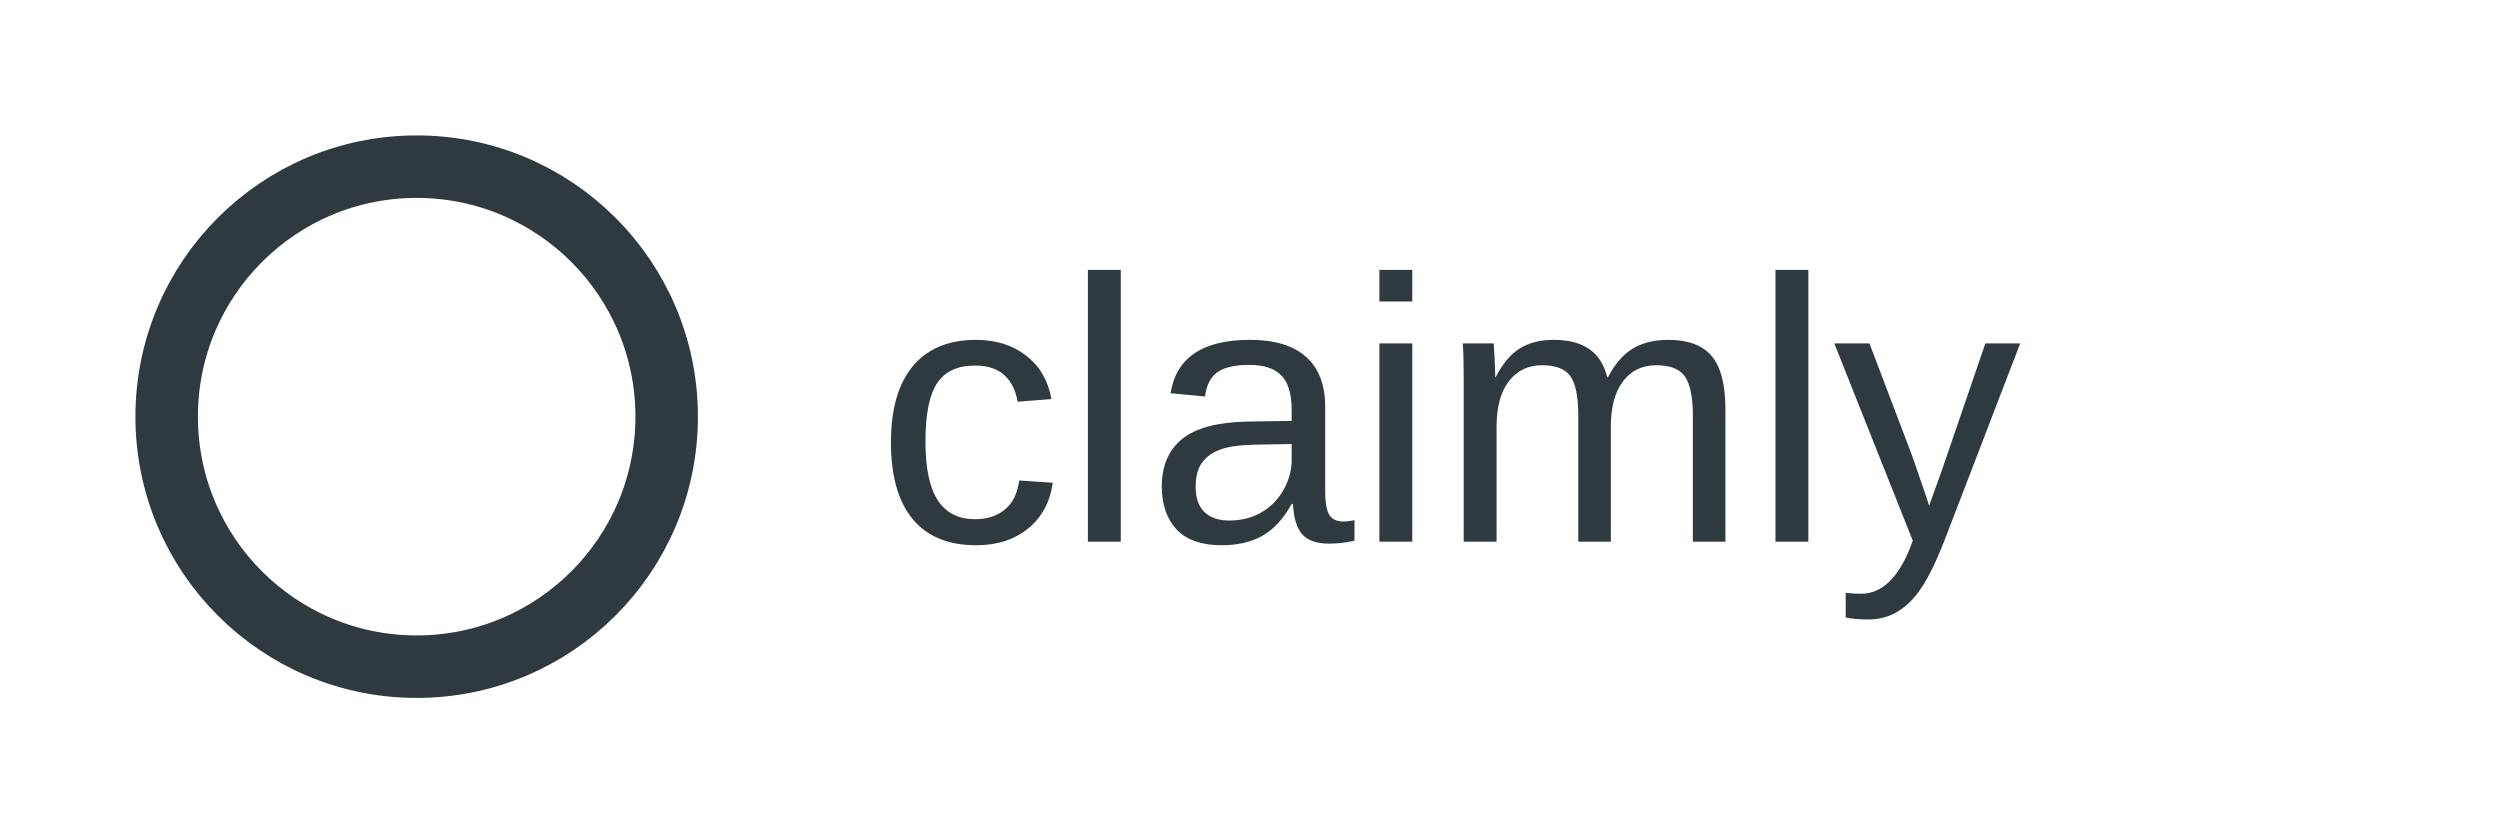
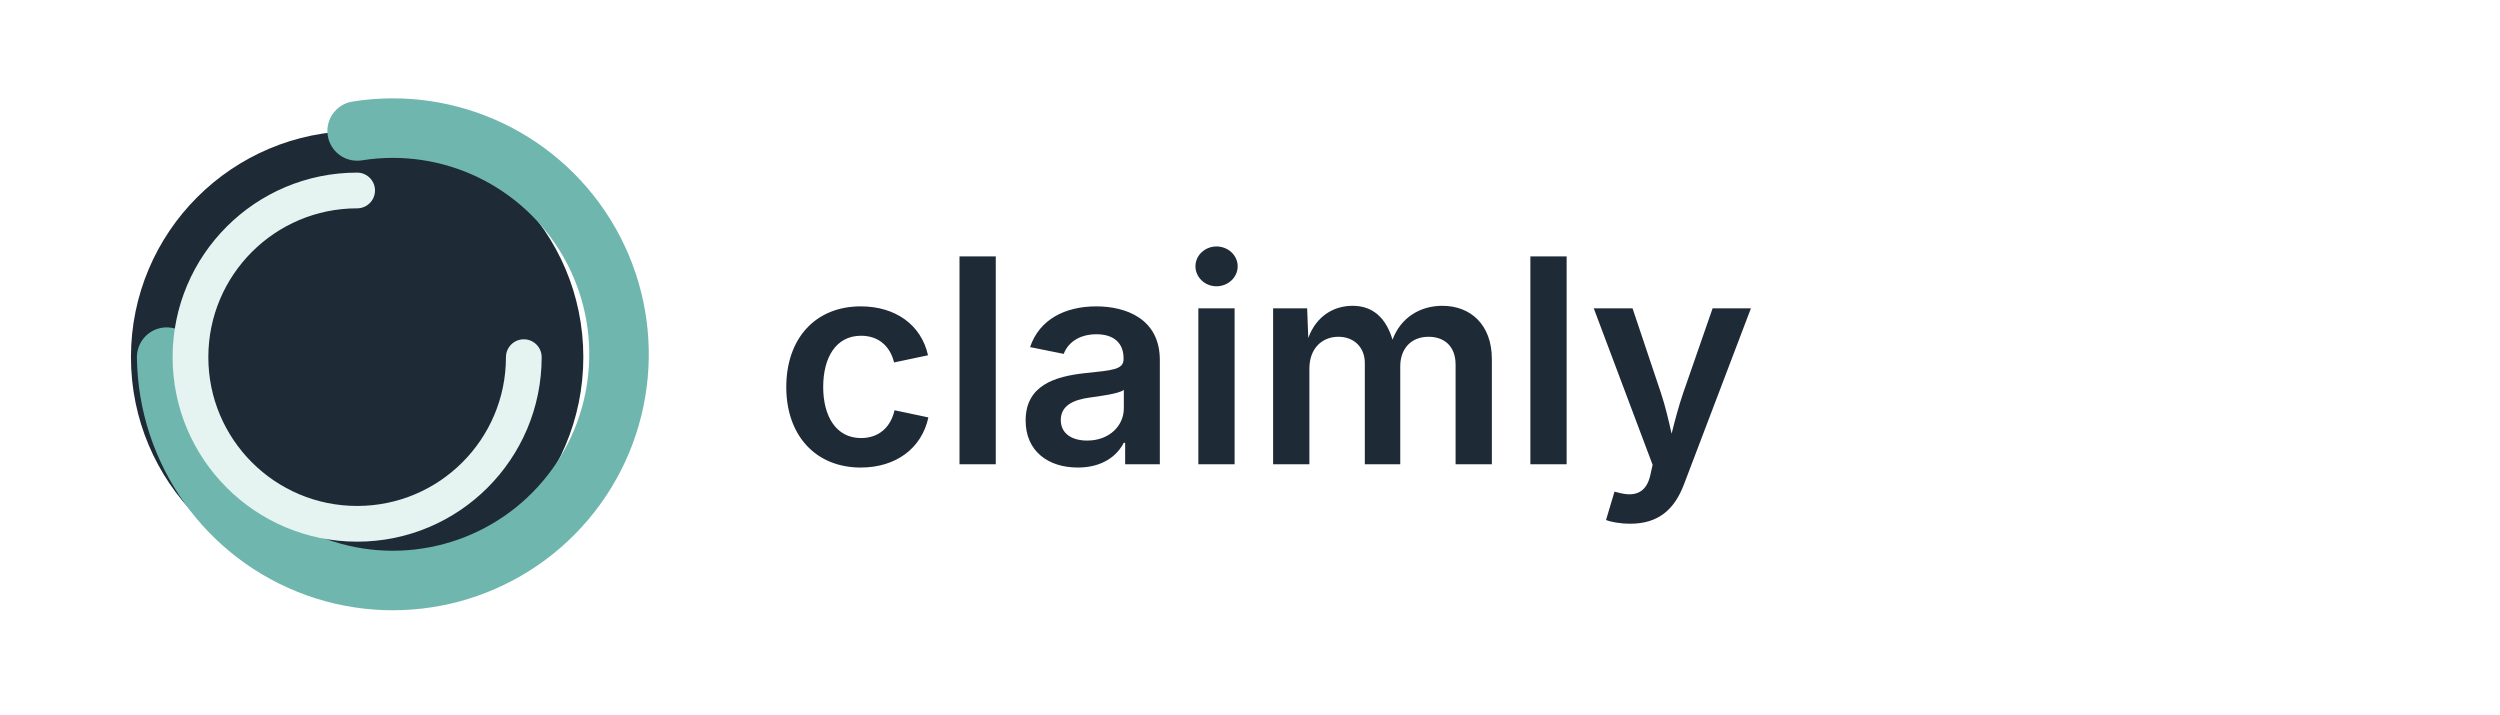
- <svg xmlns="http://www.w3.org/2000/svg" viewBox="0 0 120 40">
-   <circle cx="20" cy="20" r="12" fill="none" stroke="#2F3A40" stroke-width="3" />
-   <text x="42" y="26" font-family="Arial, Helvetica, sans-serif" font-size="18" fill="#2F3A40">claimly</text>
+ <svg xmlns="http://www.w3.org/2000/svg" viewBox="0 0 420 120">
+   <g transform="translate(10,10)">
+     <circle cx="50" cy="50" r="38" fill="#1F2A37" />
+     <path d="M50 12              A38 38 0 1 1 18 50" fill="none" stroke="#6FB7AE" stroke-width="10" stroke-linecap="round" />
+     <path d="M50 22              A28 28 0 1 0 78 50" fill="none" stroke="#E6F4F1" stroke-width="6" stroke-linecap="round" />
+   </g>
+   <text x="130" y="78" font-family="Inter, Arial, Helvetica, sans-serif" font-size="48" font-weight="600" fill="#1F2A37">
+     claimly
+   </text>
</svg>
